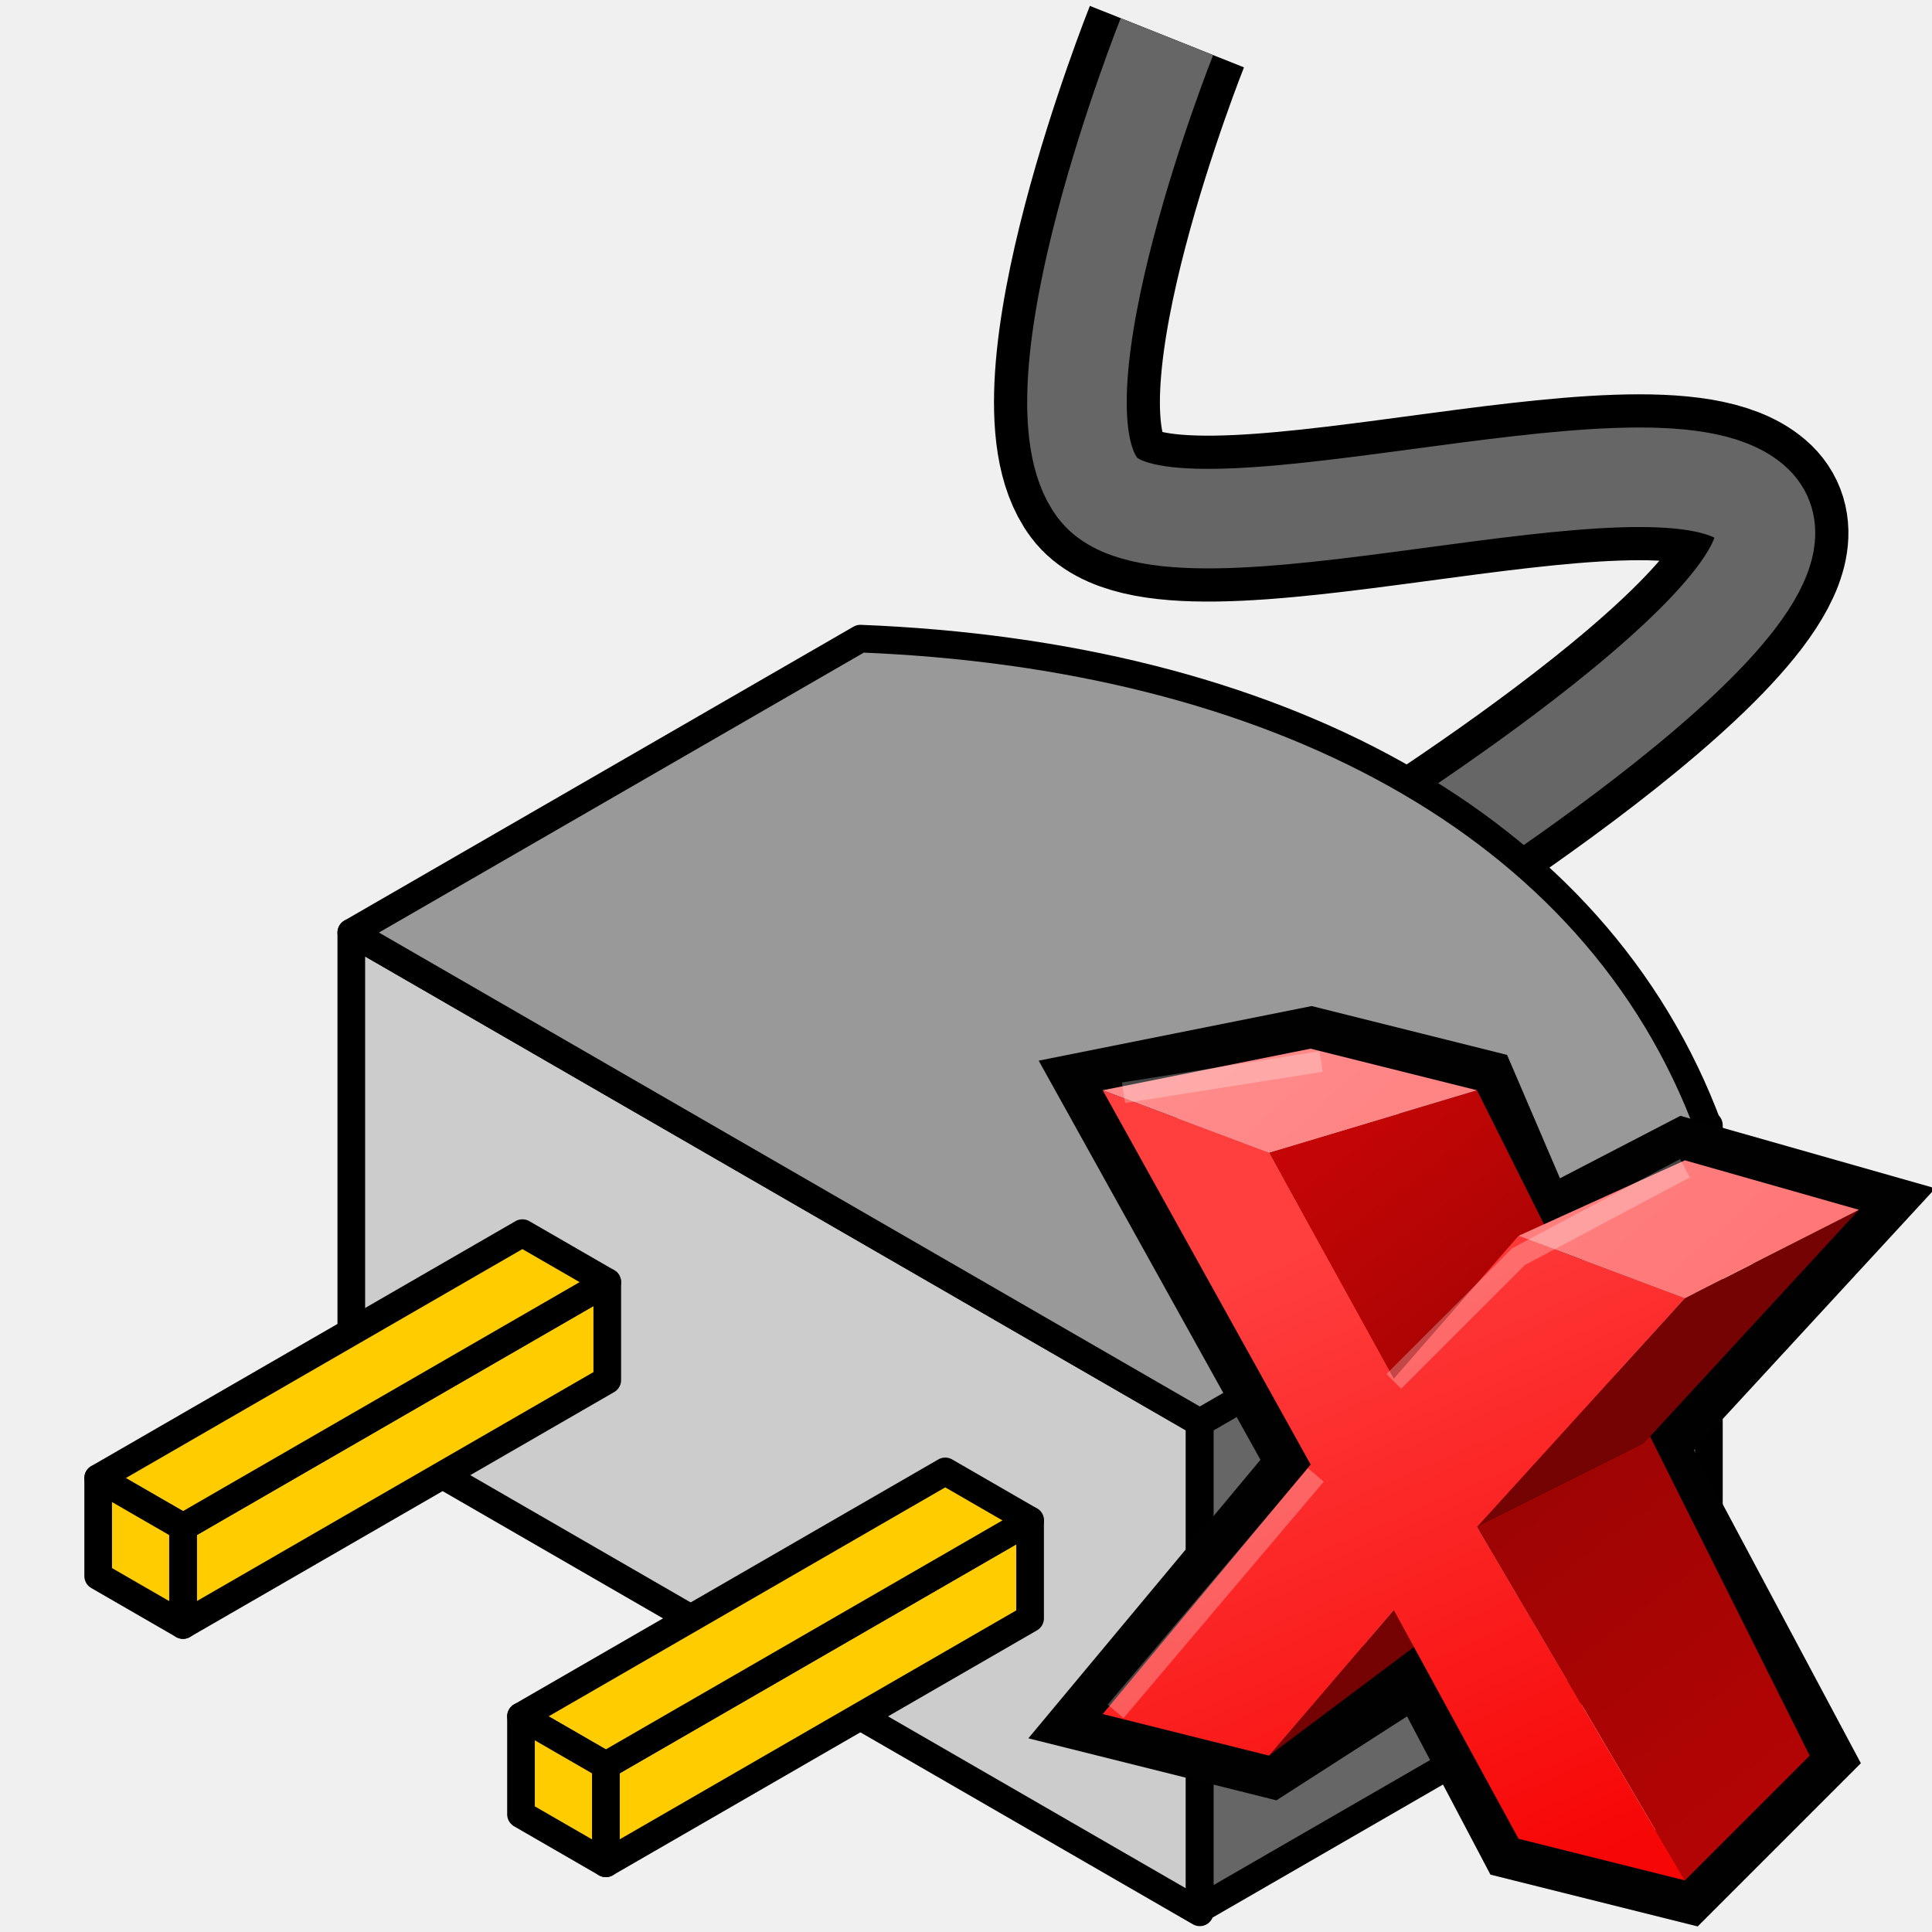
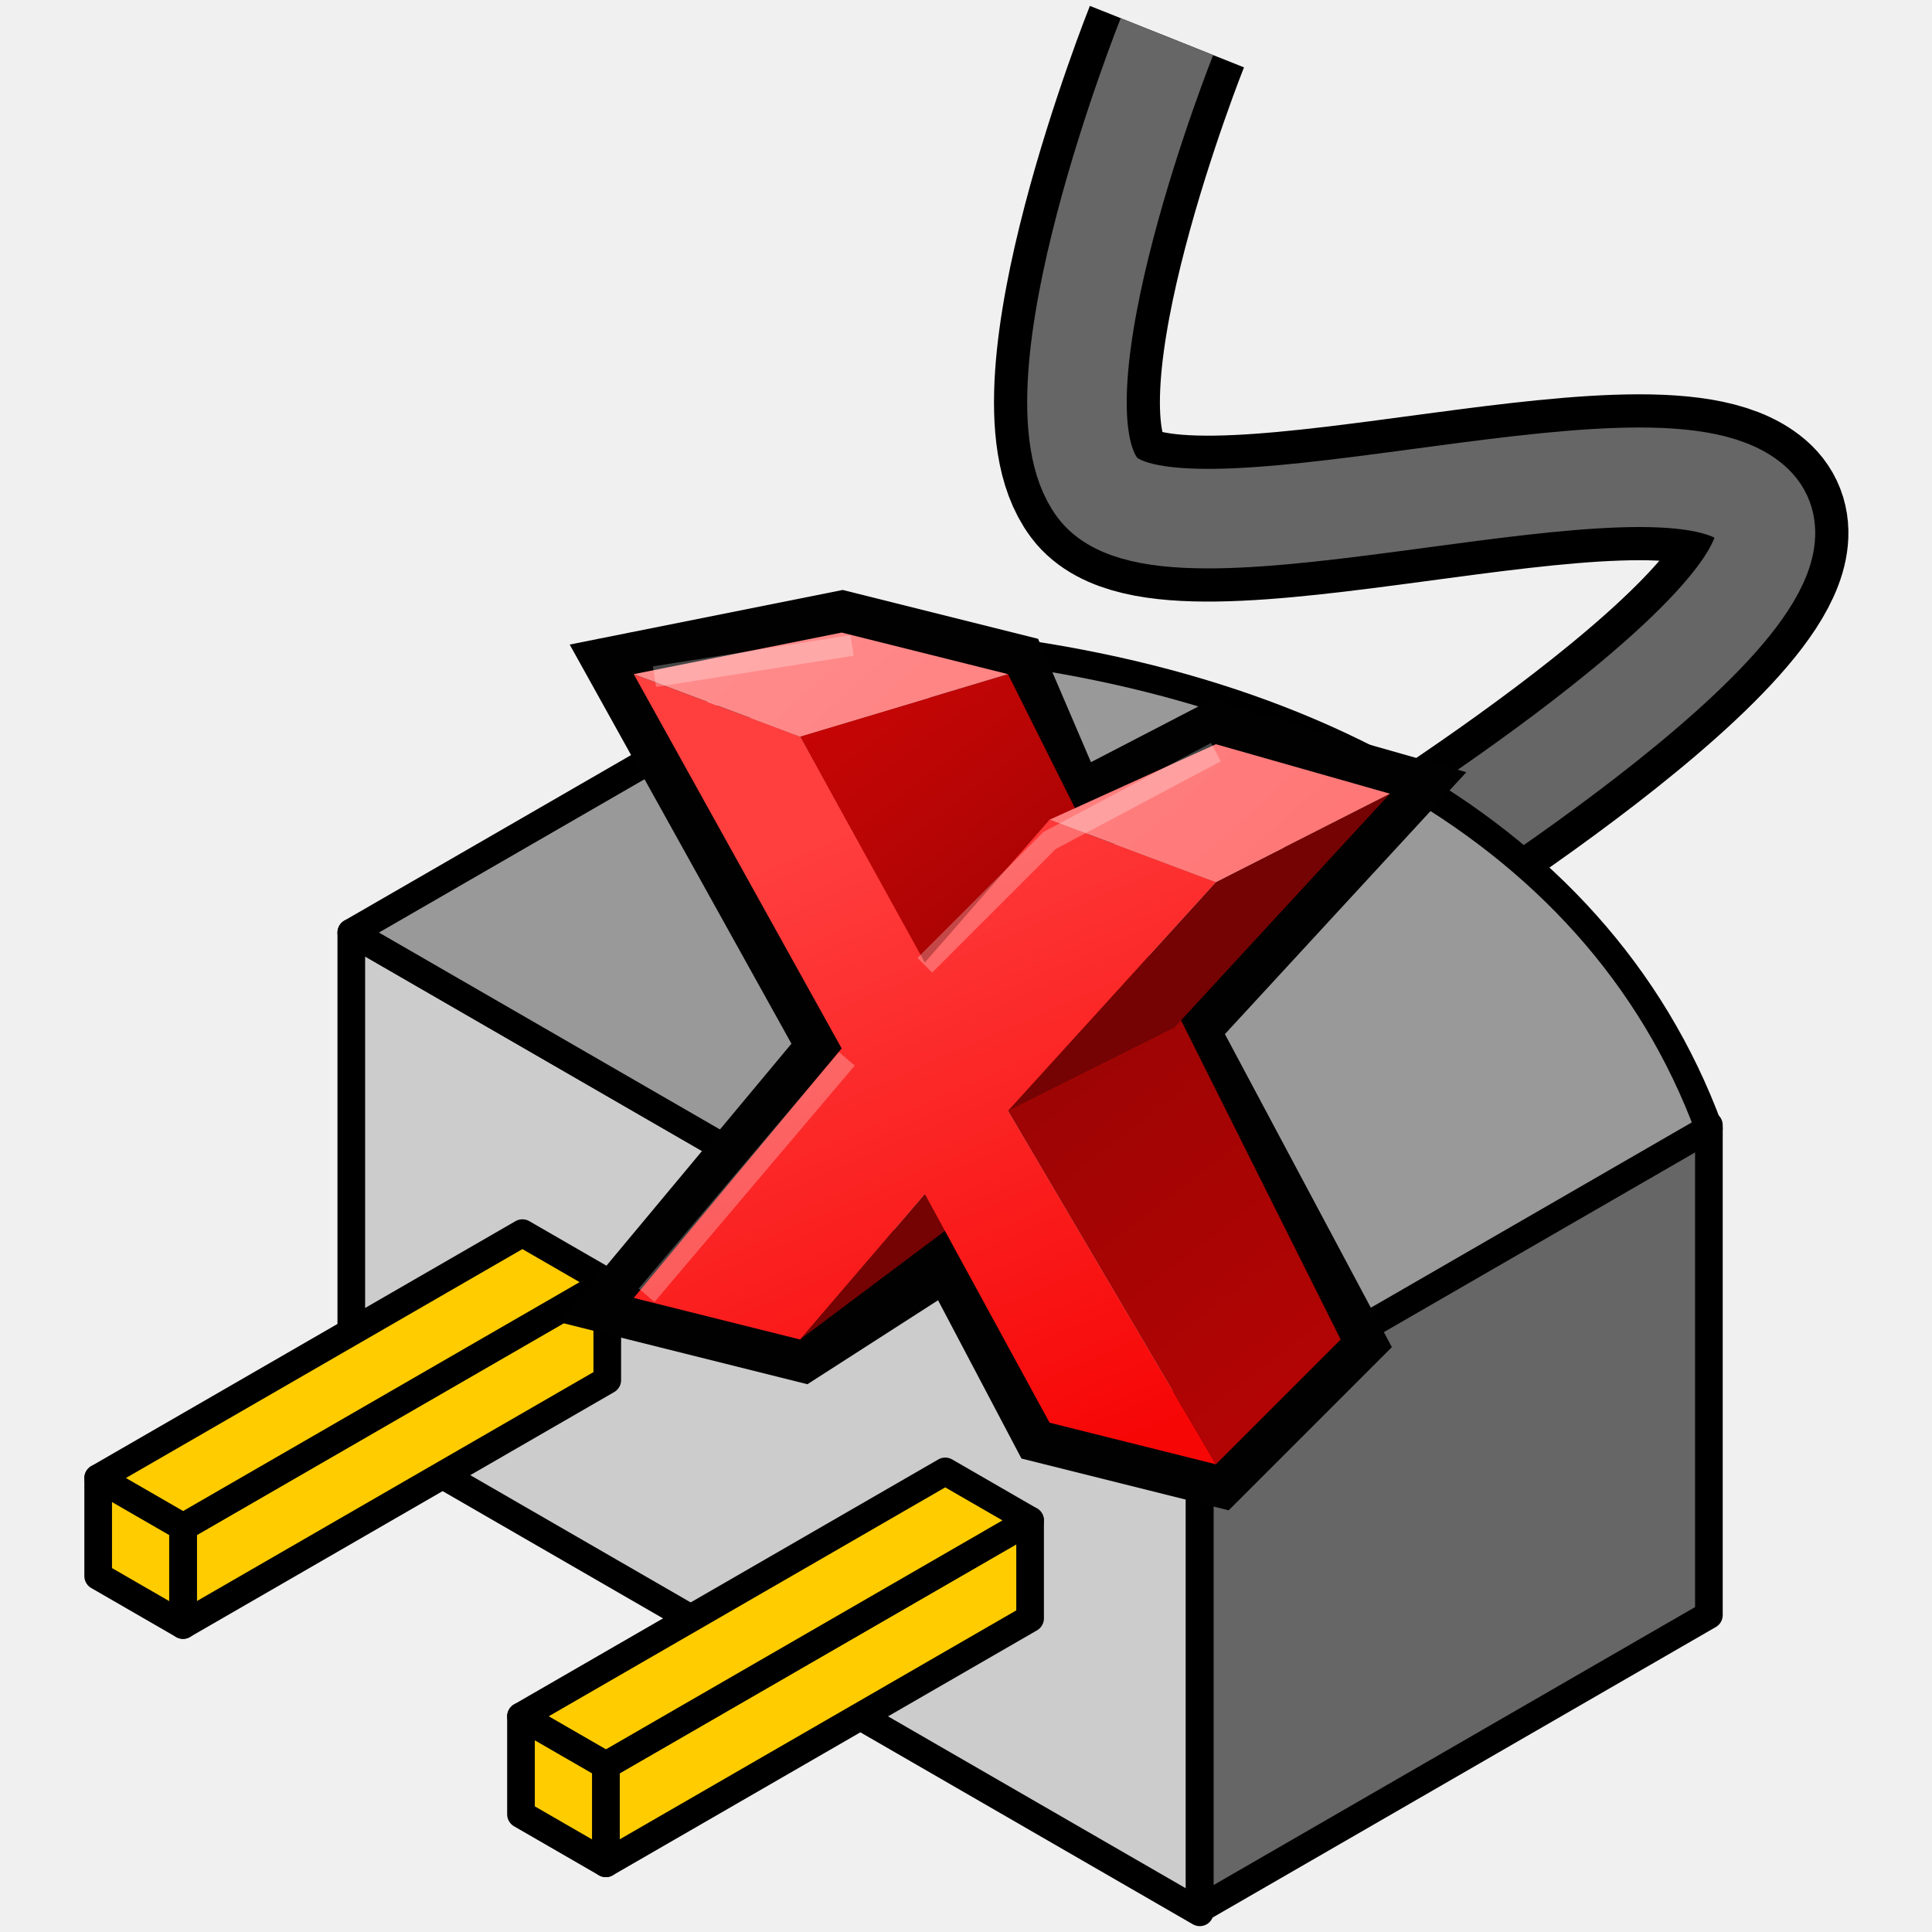
<svg xmlns="http://www.w3.org/2000/svg" id="svg1328" height="48px" width="48px" version="1.1">
  <defs id="defs3">
    <linearGradient id="linearGradient3365">
      <stop id="stop3367" offset="0" style="stop-color:#ffffff;stop-opacity:1;" />
      <stop style="stop-color:#ffffff;stop-opacity:0;" offset="0.5" id="stop3371" />
      <stop id="stop3373" offset="0.75" style="stop-color:#ffffff;stop-opacity:1;" />
      <stop style="stop-color:#ffffff;stop-opacity:0;" offset="0.954" id="stop3375" />
      <stop id="stop3377" offset="0.954" style="stop-color:#ffffff;stop-opacity:0;" />
      <stop id="stop3369" offset="1" style="stop-color:#ffffff;stop-opacity:1;" />
    </linearGradient>
    <linearGradient id="linearGradient3353">
      <stop style="stop-color:#969696;stop-opacity:1;" offset="0" id="stop3355" />
      <stop style="stop-color:#b6b6b6;stop-opacity:0;" offset="1" id="stop3357" />
    </linearGradient>
    <linearGradient id="linearGradient3341">
      <stop id="stop3343" offset="0" style="stop-color:#b6b6b6;stop-opacity:1;" />
      <stop id="stop3345" offset="1" style="stop-color:#b6b6b6;stop-opacity:0;" />
    </linearGradient>
    <linearGradient id="linearGradient3331">
      <stop style="stop-color:#ffffff;stop-opacity:1;" offset="0" id="stop3333" />
      <stop style="stop-color:#ffffff;stop-opacity:0;" offset="1" id="stop3335" />
    </linearGradient>
    <linearGradient id="linearGradient3309">
      <stop style="stop-color:#e5e6e3;stop-opacity:1;" offset="0" id="stop3311" />
      <stop id="stop3317" offset="0.5" style="stop-color:#d1d3cf;stop-opacity:1;" />
      <stop style="stop-color:#767c6f;stop-opacity:1;" offset="1" id="stop3313" />
    </linearGradient>
    <linearGradient id="linearGradient3271">
      <stop style="stop-color:#eeeeec;stop-opacity:1;" offset="0" id="stop3273" />
      <stop style="stop-color:#d3d3ce;stop-opacity:1;" offset="1" id="stop3275" />
    </linearGradient>
    <linearGradient id="linearGradient3260">
      <stop style="stop-color:#3465a4;stop-opacity:1;" offset="0" id="stop3262" />
      <stop style="stop-color:#8fb1dc;stop-opacity:1;" offset="1" id="stop3264" />
    </linearGradient>
    <linearGradient id="linearGradient3815">
      <stop style="stop-color:#204a87;stop-opacity:1;" offset="0" id="stop3817" />
      <stop style="stop-color:#98b8e7;stop-opacity:1;" offset="1" id="stop3819" />
    </linearGradient>
    <linearGradient id="linearGradient3805">
      <stop style="stop-color:#284e7f;stop-opacity:1;" offset="0" id="stop3807" />
      <stop id="stop3813" offset="0.5" style="stop-color:#6694cf;stop-opacity:1;" />
      <stop style="stop-color:#234570;stop-opacity:1;" offset="1" id="stop3809" />
    </linearGradient>
    <linearGradient id="linearGradient3356">
      <stop style="stop-color:#ff4141;stop-opacity:1;" offset="0" id="stop3358" />
      <stop style="stop-color:#ff9d9d;stop-opacity:1;" offset="1" id="stop3360" />
    </linearGradient>
    <linearGradient id="linearGradient3348">
      <stop style="stop-color:#ff4949;stop-opacity:1;" offset="0" id="stop3350" />
      <stop style="stop-color:#ffb1b1;stop-opacity:1;" offset="1" id="stop3352" />
    </linearGradient>
    <linearGradient id="linearGradient3338">
      <stop style="stop-color:#cc0000;stop-opacity:1;" offset="0" id="stop3340" />
      <stop id="stop3346" offset="0.5" style="stop-color:#ff5858;stop-opacity:1;" />
      <stop style="stop-color:#cc0000;stop-opacity:1;" offset="1" id="stop3342" />
    </linearGradient>
    <linearGradient id="linearGradient3233">
      <stop style="stop-color:#eeeeec;stop-opacity:1;" offset="0" id="stop3235" />
      <stop style="stop-color:#a3a398;stop-opacity:1;" offset="1" id="stop3237" />
    </linearGradient>
    <linearGradient id="linearGradient6932">
      <stop style="stop-color:#ffffff;stop-opacity:1;" offset="0" id="stop6934" />
      <stop style="stop-color:#e7e6ae;stop-opacity:1;" offset="1" id="stop6936" />
    </linearGradient>
    <linearGradient id="linearGradient4206">
      <stop id="stop4208" offset="0" style="stop-color:#7d4b01;stop-opacity:1;" />
      <stop id="stop4210" offset="1" style="stop-color:#535353;stop-opacity:1;" />
    </linearGradient>
    <linearGradient id="linearGradient4162">
      <stop id="stop4164" offset="0" style="stop-color:#f79403;stop-opacity:1;" />
      <stop style="stop-color:#fdb343;stop-opacity:1;" offset="0.187" id="stop4170" />
      <stop id="stop4172" offset="0.43" style="stop-color:#fdb74f;stop-opacity:1;" />
      <stop id="stop4166" offset="1" style="stop-color:#8f5601;stop-opacity:1;" />
    </linearGradient>
    <linearGradient id="linearGradient4134">
      <stop id="stop4136" offset="0" style="stop-color:#d6d7d5;stop-opacity:1;" />
      <stop style="stop-color:#d1d2d0;stop-opacity:1;" offset="0.25" id="stop4148" />
      <stop style="stop-color:#a5a6a3;stop-opacity:1;" offset="0.5" id="stop4142" />
      <stop id="stop4138" offset="1" style="stop-color:#dddedc;stop-opacity:1;" />
    </linearGradient>
  </defs>
  <g id="layer1">
    <path style="fill:#cccccc;fill-opacity:1;fill-rule:evenodd;stroke:#000000;stroke-width:0.687px;stroke-linecap:butt;stroke-linejoin:round;stroke-opacity:1" d="M 29.808,47.511 8.728,35.34 l 0,-12.171 21.08,12.171 z" id="path4291" />
    <path style="fill:none;fill-rule:evenodd;stroke:#000000;stroke-width:0.687px;stroke-linecap:butt;stroke-linejoin:round;stroke-opacity:1" d="m 29.808,47.511 0,-12.171" id="path3432" />
    <g transform="matrix(0.6869751,0,0,0.6869751,40.3486,8.450473)" id="g4278" style="fill:#ffcc00;fill-opacity:1;stroke-linejoin:round">
      <path id="path3464" d="m -21.48,42.685 0,3.543 -15.343,8.858 0,-3.543 z" style="fill:#ffcc00;fill-opacity:1;fill-rule:evenodd;stroke:#000000;stroke-width:1px;stroke-linecap:butt;stroke-linejoin:round;stroke-opacity:1" />
      <path id="path3466" d="m -36.823,51.543 -3.069,-1.772 15.343,-8.858 3.069,1.772 z" style="fill:#ffcc00;fill-opacity:1;fill-rule:evenodd;stroke:#000000;stroke-width:1px;stroke-linecap:butt;stroke-linejoin:round;stroke-opacity:1" />
      <path id="path3468" d="m -39.892,49.772 0,3.543 3.069,1.772 0,-3.543 z" style="fill:#ffcc00;fill-opacity:1;fill-rule:evenodd;stroke:#000000;stroke-width:1px;stroke-linecap:butt;stroke-linejoin:round;stroke-opacity:1" />
    </g>
    <g id="g4283" transform="matrix(0.6869751,0,0,0.6869751,29.84376,2.53062)" style="fill:#ffcc00;fill-opacity:1;stroke-linejoin:round">
      <path style="fill:#ffcc00;fill-opacity:1;fill-rule:evenodd;stroke:#000000;stroke-width:1px;stroke-linecap:butt;stroke-linejoin:round;stroke-opacity:1" d="m -21.48,42.685 0,3.543 -15.343,8.858 0,-3.543 z" id="path4285" />
      <path style="fill:#ffcc00;fill-opacity:1;fill-rule:evenodd;stroke:#000000;stroke-width:1px;stroke-linecap:butt;stroke-linejoin:round;stroke-opacity:1" d="m -36.823,51.543 -3.069,-1.772 15.343,-8.858 3.069,1.772 z" id="path4287" />
      <path style="fill:#ffcc00;fill-opacity:1;fill-rule:evenodd;stroke:#000000;stroke-width:1px;stroke-linecap:butt;stroke-linejoin:round;stroke-opacity:1" d="m -39.892,49.772 0,3.543 3.069,1.772 0,-3.543 z" id="path4289" />
    </g>
    <path style="fill:#666666;fill-opacity:1;fill-rule:evenodd;stroke:#000000;stroke-width:0.687px;stroke-linecap:butt;stroke-linejoin:round;stroke-opacity:1" d="m 42.457,40.126 -12.648,7.302 0,-12.171 12.648,-7.302 z" id="path4293" />
    <path id="path3351" d="m 28.992,0.91 c 0,0 -3.521,8.822 -1.725,11.209 1.796,2.387 13.755,-1.764 16.246,0.372 2.491,2.136 -9.151,9.341 -9.151,9.341" style="color:#000000;display:block;overflow:visible;visibility:visible;opacity:1;fill:none;fill-opacity:1;fill-rule:nonzero;stroke:#000000;stroke-width:4.122;stroke-linecap:butt;stroke-linejoin:miter;stroke-miterlimit:10;stroke-dasharray:none;stroke-dashoffset:0;stroke-opacity:1;marker:none;marker-start:none;marker-mid:none;marker-end:none" />
    <path style="color:#000000;display:block;overflow:visible;visibility:visible;opacity:1;fill:none;fill-opacity:1;fill-rule:nonzero;stroke:#666666;stroke-width:2.473;stroke-linecap:butt;stroke-linejoin:miter;stroke-miterlimit:10;stroke-dasharray:none;stroke-dashoffset:0;stroke-opacity:1;marker:none;marker-start:none;marker-mid:none;marker-end:none" d="m 28.992,0.91 c 0,0 -3.521,8.822 -1.725,11.209 1.796,2.387 13.755,-1.764 16.246,0.372 2.491,2.136 -9.151,9.341 -9.151,9.341" id="path4303" />
    <path style="fill:#999999;fill-opacity:1;fill-rule:evenodd;stroke:#000000;stroke-width:0.687px;stroke-linecap:butt;stroke-linejoin:round;stroke-opacity:1" d="M 21.376,15.867 8.728,23.169 29.808,35.34 42.457,28.037 C 39.636,20.382 31.551,16.269 21.376,15.867 Z" id="path4295" />
-     <g style="color-interpolation:linearRGB" id="g4250" transform="matrix(0.516594,0,0,0.516594,20.16435,19.8548)">
+     <g style="color-interpolation:linearRGB" id="g4250" transform="matrix(0.516594,0,0,0.516594,8.512053,9.516672)">
      <g id="g4213">
        <path id="path4215" d="m 14,44 8,2 7.39,-4.75 L 34,50 42,52 48,46 40,31 50.37,19.75 42,17.37 35,21 32,14 24,12 14,14 24,32 14,44 Z" style="fill:none;stroke:#010101;stroke-width:4" />
        <linearGradient y2="12.34" x2="95.37" y1="-20.7" x1="70.14" gradientUnits="userSpaceOnUse" id="gradient0">
          <stop id="stop4218" stop-color="#c80505" offset="0" />
          <stop id="stop4220" stop-color="#9d0404" offset="0.49" />
          <stop id="stop4222" stop-color="#b40404" offset="1" />
        </linearGradient>
        <path id="path4224" d="m 22,17 6,11 4,7 10,17 6,-6 -16,-32 -10,3 z" style="fill:url(#gradient0)" />
        <path id="path4226" d="M 40,31 50.37,19.75 42,24 32,35 40,31 Z m -18,15 8,-6 -2,-1 -6,7 z" style="fill:#750303" />
        <linearGradient y2="22.55" x2="102.64" y1="-7.12" x1="89.68" gradientUnits="userSpaceOnUse" id="gradient1">
          <stop id="stop4229" stop-color="#ff3e3e" offset="0" />
          <stop id="stop4231" stop-color="#f70606" offset="1" />
        </linearGradient>
        <path id="path4233" d="m 14,44 8,2 6,-7 6,11 8,2 L 32,35 42,24 34,21 28,27.87 22,17 14,14 24,32 14,44 Z" style="fill:url(#gradient1)" />
        <linearGradient y2="3.46" x2="71.47" y1="-23.17" x1="47.25" gradientUnits="userSpaceOnUse" id="gradient2">
          <stop id="stop4236" stop-color="#ff9090" offset="0" />
          <stop id="stop4238" stop-color="#ff7575" offset="1" />
        </linearGradient>
        <path id="path4240" d="m 34,21 8,3 8.37,-4.25 L 42,17.37 34,21 Z m -20,-7 8,3 10,-3 -8,-2 -10,2 z" style="fill:url(#gradient2)" />
        <path id="path4242" d="m 15,14.12 9.5,-1.5 M 28,28 34,22 42,17.75 M 24.25,32.5 14.62,43.87" style="fill:none;stroke:#ffffff;stroke-width:1;stroke-opacity:0.267" />
      </g>
    </g>
  </g>
  <g id="layer2" />
</svg>
